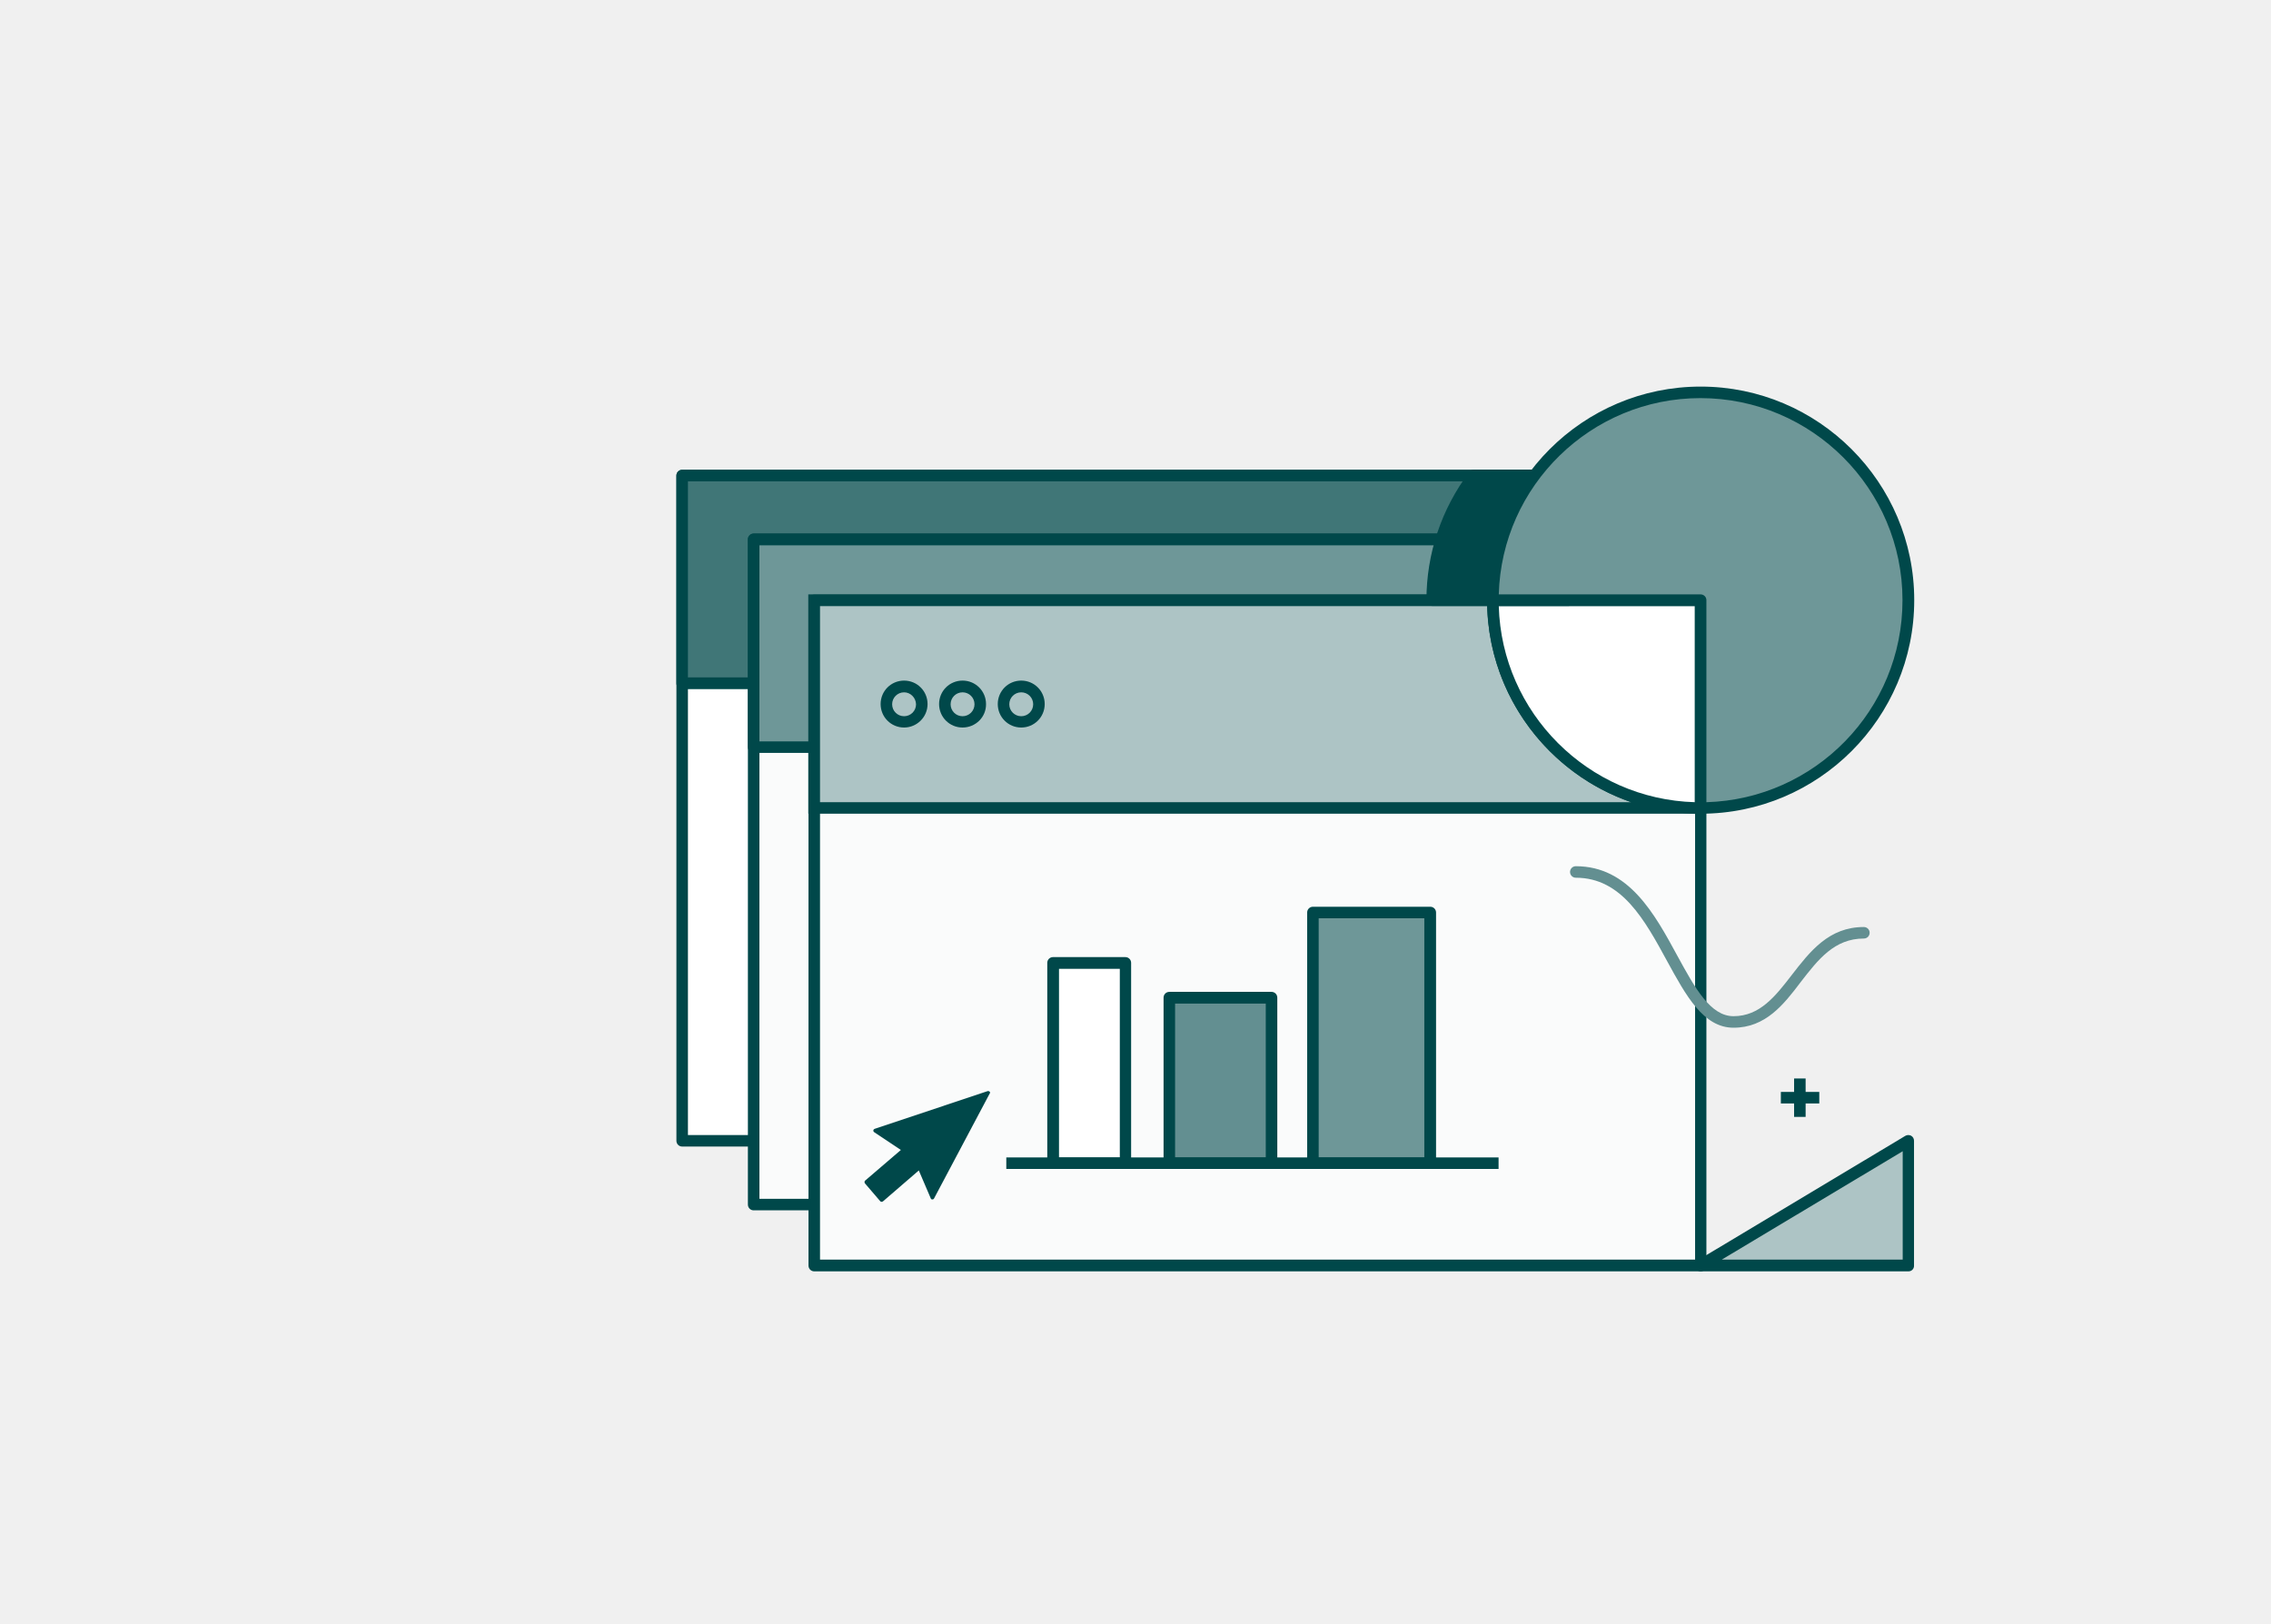
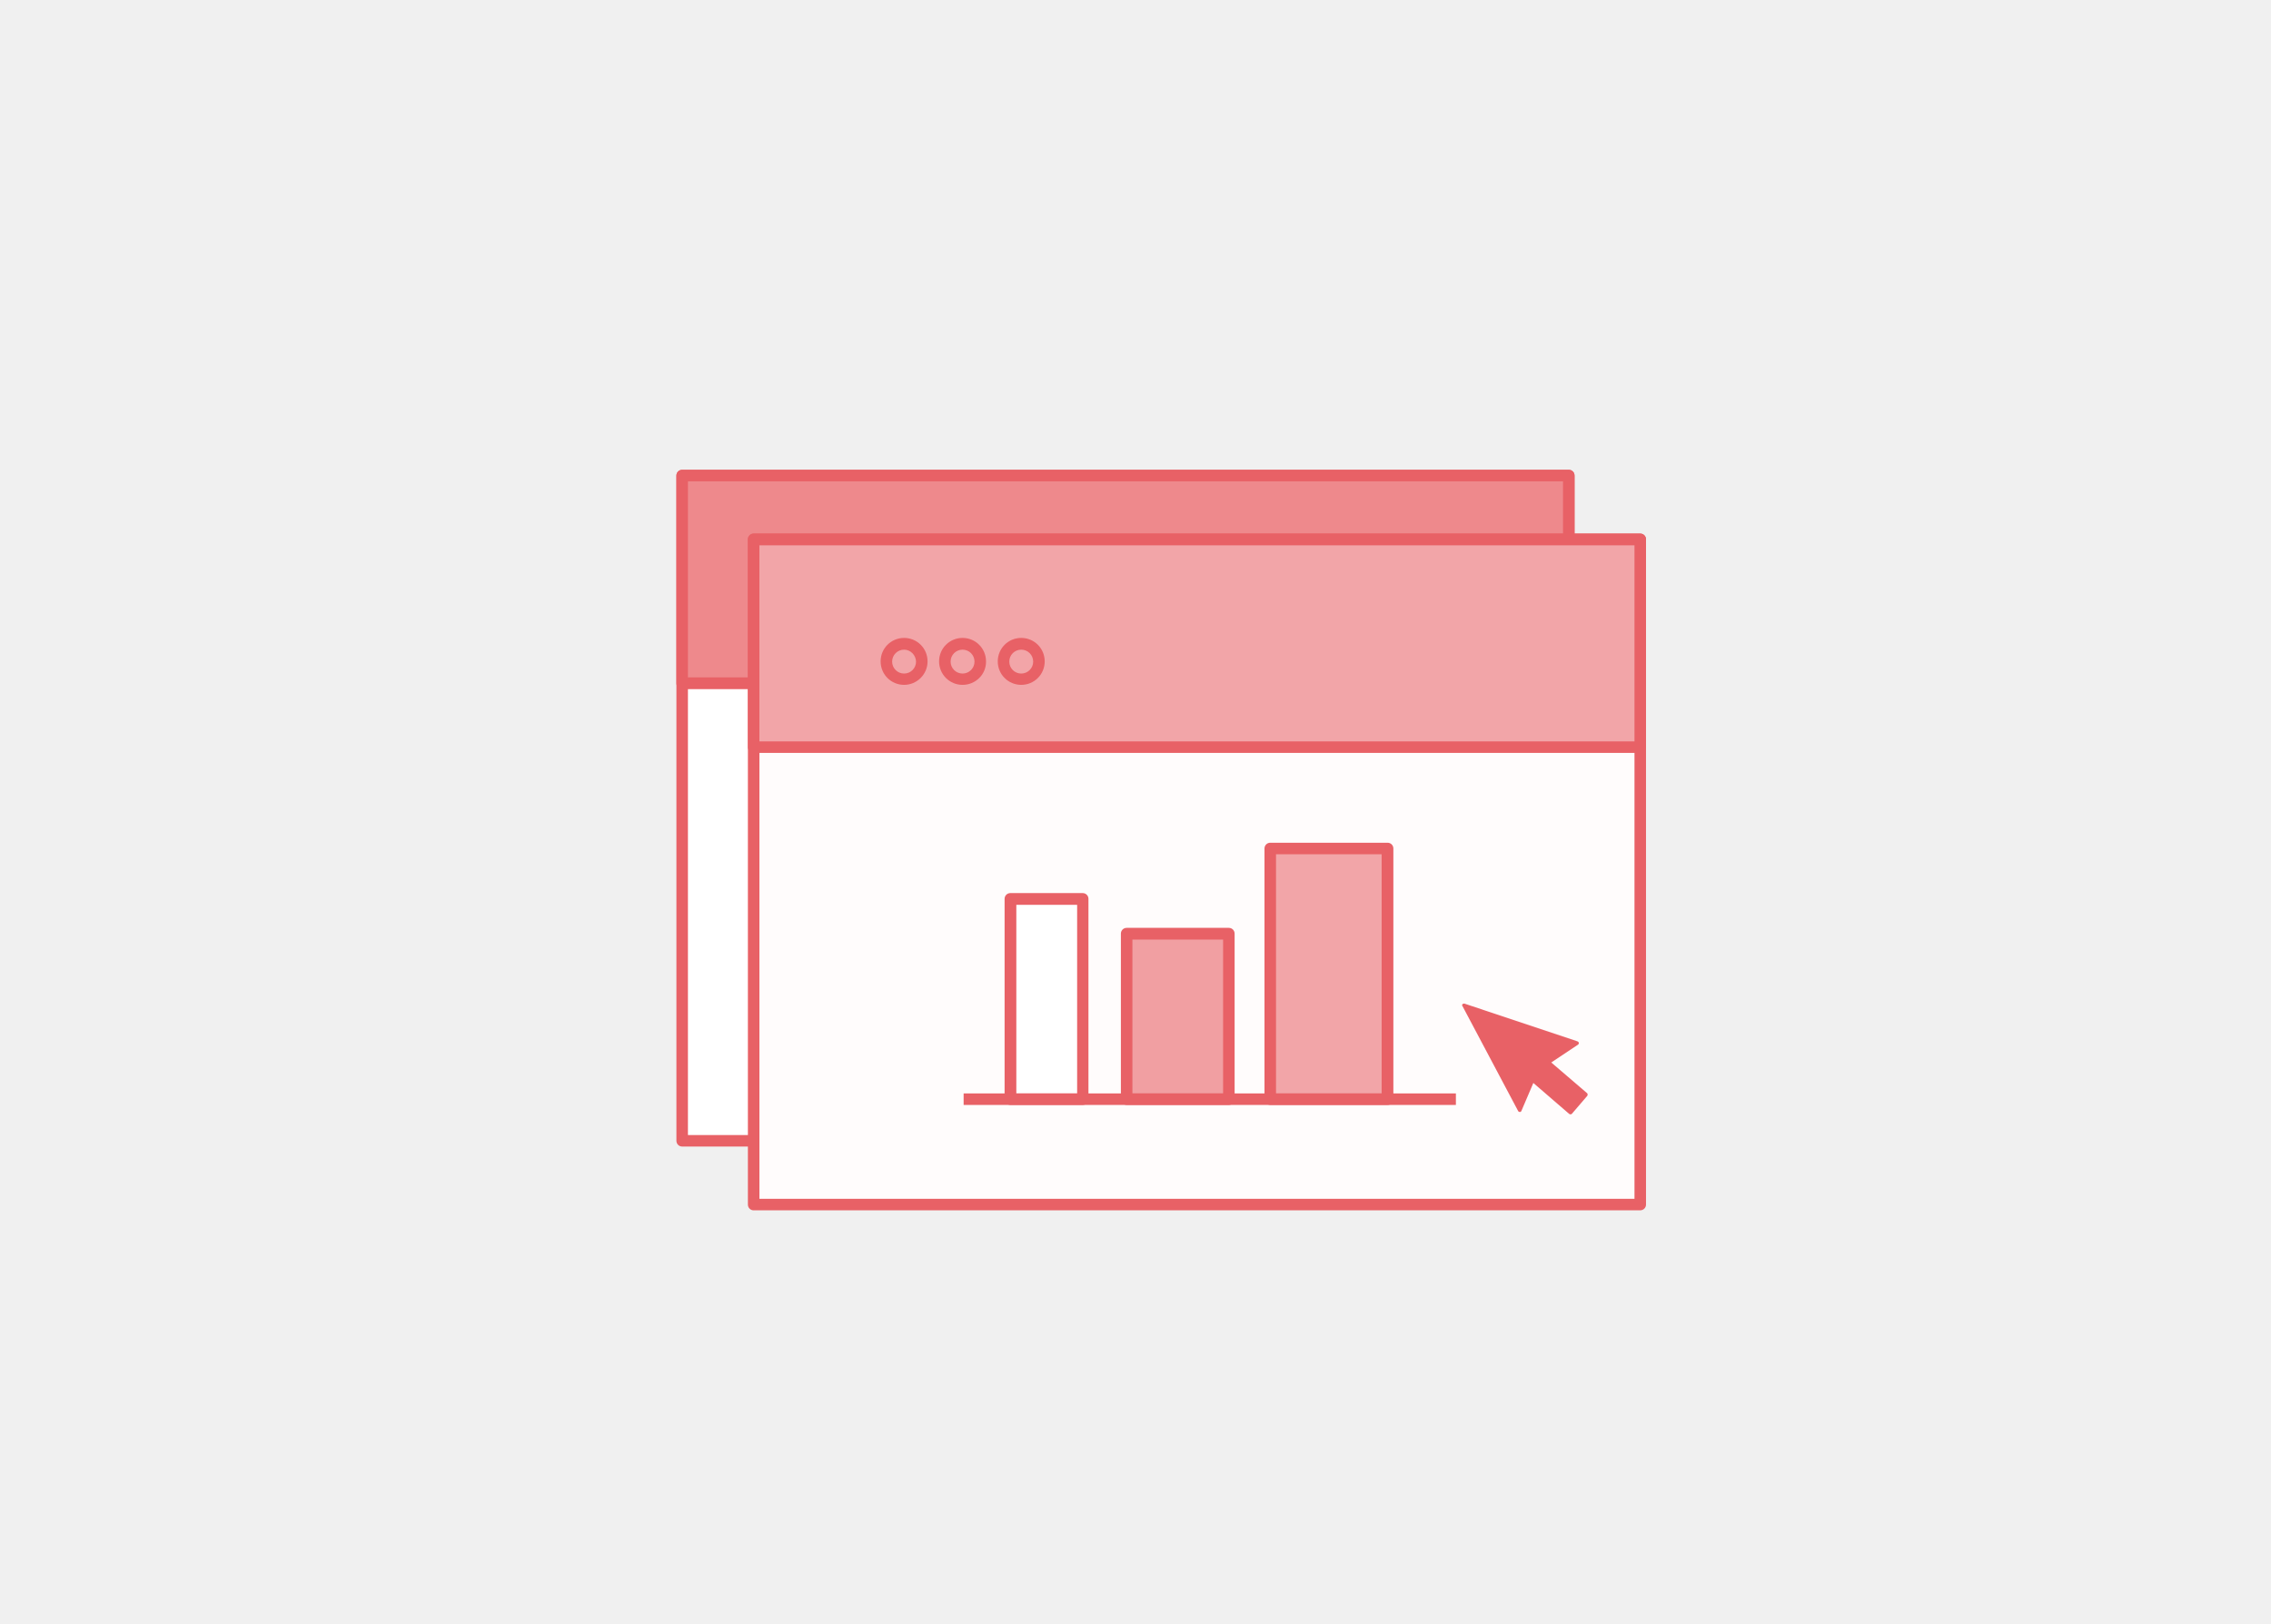
<svg xmlns="http://www.w3.org/2000/svg" version="1.1" id="Layer_1" x="0px" y="0px" viewBox="0 0 1064.3 760.8" style="enable-background:new 0 0 1064.3 760.8;" xml:space="preserve">
  <style type="text/css">
	.st0{fill:#FFFFFF;}
- 	.st1{fill:#00484A;}
- 	.st2{fill:#407677;}
- 	.st3{fill:#FAFBFB;}
- 	.st4{fill:#6E9798;}
- 	.st5{fill:#ADC4C5;}
- 	.st6{fill:#638F91;}
- 	.st7{fill:none;}
+ 	.st1{fill:#E86166;}
+ 	.st2{fill:#EE898C;}
+ 	.st3{fill:#FFFCFC;}
+ 	.st4{fill:#F2A5A8;}
+ 	.st5{fill:#F19FA2;}
</style>
  <g>
    <g>
      <g>
        <rect x="319.7" y="222.8" class="st0" width="415.5" height="311.8" />
        <path class="st1" d="M735.2,537.4H319.7c-1.5,0-2.7-1.2-2.7-2.7V222.9c0-1.5,1.2-2.7,2.7-2.7h415.5c1.5,0,2.7,1.2,2.7,2.7v311.8     C737.9,536.2,736.7,537.4,735.2,537.4z M322.4,532h410.1V225.6H322.4V532z" />
      </g>
      <g>
        <rect x="319.7" y="222.8" class="st2" width="415.5" height="97.4" />
        <path class="st1" d="M735.2,323H319.7c-1.5,0-2.7-1.2-2.7-2.7v-97.4c0-1.5,1.2-2.7,2.7-2.7h415.5c1.5,0,2.7,1.2,2.7,2.7v97.4     C737.9,321.7,736.7,323,735.2,323z M322.4,317.5h410.1v-91.9H322.4V317.5z" />
      </g>
    </g>
    <g>
      <g>
        <rect x="353.2" y="252.8" class="st3" width="415.5" height="311.8" />
        <path class="st1" d="M768.6,567.3H353.2c-1.5,0-2.7-1.2-2.7-2.7V252.8c0-1.5,1.2-2.7,2.7-2.7h415.5c1.5,0,2.7,1.2,2.7,2.7v311.8     C771.4,566.1,770.2,567.3,768.6,567.3z M355.9,561.9H766V255.5H355.9V561.9z" />
      </g>
      <g>
        <rect x="353.2" y="252.8" class="st4" width="415.5" height="97.4" />
        <path class="st1" d="M768.6,352.9H353.2c-1.5,0-2.7-1.2-2.7-2.7v-97.4c0-1.5,1.2-2.7,2.7-2.7h415.5c1.5,0,2.7,1.2,2.7,2.7v97.4     C771.4,351.7,770.2,352.9,768.6,352.9z M355.9,347.5H766v-91.9H355.9V347.5z" />
      </g>
    </g>
    <g>
      <g>
-         <rect x="381.6" y="281.4" class="st3" width="415.5" height="311.8" />
-         <path class="st1" d="M797,595.9H381.6c-1.5,0-2.7-1.2-2.7-2.7V281.4c0-1.5,1.2-2.7,2.7-2.7H797c1.5,0,2.7,1.2,2.7,2.7v311.8     C799.7,594.7,798.5,595.9,797,595.9z M384.3,590.4h410.1V284.1H384.3V590.4z" />
-       </g>
-       <g>
-         <path class="st5" d="M797,378.7H381.6v-97.4h318.1C699.6,335.1,743.2,378.7,797,378.7z" />
-         <path class="st1" d="M797,381.4H378.8V278.6h323.5v2.7c0,52.2,42.5,94.7,94.7,94.7V381.4L797,381.4z M384.3,376h380.1     c-38.4-13.3-66.3-49.3-67.4-91.9H384.3V376z" />
-       </g>
-       <g>
        <g>
-           <path class="st1" d="M423.7,341c-6.1,0-11-4.9-11-11c0-6.1,4.9-11,11-11c6.1,0,11,4.9,11,11C434.7,336.1,429.7,341,423.7,341z       M423.7,324.5c-3.1,0-5.6,2.5-5.6,5.6c0,3.1,2.5,5.6,5.6,5.6c3.1,0,5.6-2.5,5.6-5.6C429.2,327,426.7,324.5,423.7,324.5z" />
+           <path class="st1" d="M423.7,321c-6.1,0-11-4.9-11-11s4.9-11,11-11s11,4.9,11,11S429.7,321,423.7,321z M423.7,304.5      c-3.1,0-5.6,2.5-5.6,5.6s2.5,5.6,5.6,5.6s5.6-2.5,5.6-5.6C429.2,307,426.7,304.5,423.7,304.5z" />
        </g>
        <g>
-           <path class="st1" d="M451.1,341c-6.1,0-11-4.9-11-11c0-6.1,4.9-11,11-11c6.1,0,11,4.9,11,11C462.2,336.1,457.2,341,451.1,341z       M451.1,324.5c-3.1,0-5.6,2.5-5.6,5.6c0,3.1,2.5,5.6,5.6,5.6s5.6-2.5,5.6-5.6C456.7,327,454.2,324.5,451.1,324.5z" />
+           <path class="st1" d="M451.1,321c-6.1,0-11-4.9-11-11s4.9-11,11-11s11,4.9,11,11C462.2,316.1,457.2,321,451.1,321z M451.1,304.5      c-3.1,0-5.6,2.5-5.6,5.6s2.5,5.6,5.6,5.6s5.6-2.5,5.6-5.6S454.2,304.5,451.1,304.5z" />
        </g>
        <g>
-           <path class="st1" d="M478.6,341c-6.1,0-11-4.9-11-11c0-6.1,4.9-11,11-11c6.1,0,11,4.9,11,11C489.6,336.1,484.7,341,478.6,341z       M478.6,324.5c-3.1,0-5.6,2.5-5.6,5.6c0,3.1,2.5,5.6,5.6,5.6c3.1,0,5.6-2.5,5.6-5.6C484.2,327,481.7,324.5,478.6,324.5z" />
+           <path class="st1" d="M478.6,321c-6.1,0-11-4.9-11-11s4.9-11,11-11s11,4.9,11,11S484.7,321,478.6,321z M478.6,304.5      c-3.1,0-5.6,2.5-5.6,5.6s2.5,5.6,5.6,5.6s5.6-2.5,5.6-5.6S481.7,304.5,478.6,304.5z" />
        </g>
      </g>
      <g>
        <g>
-           <rect x="615.3" y="427.7" class="st4" width="55" height="117.6" />
-           <path class="st1" d="M670.3,547.9h-55c-1.5,0-2.7-1.2-2.7-2.7V427.7c0-1.5,1.2-2.7,2.7-2.7h55c1.5,0,2.7,1.2,2.7,2.7v117.6      C673,546.7,671.8,547.9,670.3,547.9z M618,542.5h49.5V430.4H618V542.5z" />
+           <rect x="595.3" y="397.7" class="st4" width="55" height="117.6" />
+           <path class="st1" d="M650.3,517.9h-55c-1.5,0-2.7-1.2-2.7-2.7V397.7c0-1.5,1.2-2.7,2.7-2.7h55c1.5,0,2.7,1.2,2.7,2.7v117.6      C653,516.7,651.8,517.9,650.3,517.9z M598,512.5h49.5V400.4H598V512.5z" />
        </g>
        <g>
          <g>
-             <rect x="547.9" y="467.6" class="st6" width="47.9" height="77.6" />
+             <rect x="527.9" y="437.6" class="st5" width="47.9" height="77.6" />
          </g>
          <g>
-             <path class="st1" d="M595.9,547.9h-47.9c-1.5,0-2.7-1.2-2.7-2.7v-77.6c0-1.5,1.2-2.7,2.7-2.7h47.9c1.5,0,2.7,1.2,2.7,2.7v77.6       C598.6,546.7,597.4,547.9,595.9,547.9z M550.7,542.5h42.5v-72.1h-42.5V542.5L550.7,542.5z" />
+             <path class="st1" d="M575.9,517.9H528c-1.5,0-2.7-1.2-2.7-2.7v-77.6c0-1.5,1.2-2.7,2.7-2.7h47.9c1.5,0,2.7,1.2,2.7,2.7v77.6       C578.6,516.7,577.4,517.9,575.9,517.9z M530.7,512.5h42.5v-72.1h-42.5V512.5L530.7,512.5z" />
          </g>
        </g>
        <g>
-           <rect x="493.5" y="451.3" class="st0" width="33.9" height="93.9" />
-           <path class="st1" d="M527.4,547.9h-33.9c-1.5,0-2.7-1.2-2.7-2.7v-93.9c0-1.5,1.2-2.7,2.7-2.7h33.9c1.5,0,2.7,1.2,2.7,2.7v93.9      C530.2,546.7,529,547.9,527.4,547.9z M496.3,542.5h28.5v-88.4h-28.5V542.5z" />
+           <rect x="473.5" y="421.3" class="st0" width="33.9" height="93.9" />
+           <path class="st1" d="M507.4,517.9h-33.9c-1.5,0-2.7-1.2-2.7-2.7v-93.9c0-1.5,1.2-2.7,2.7-2.7h33.9c1.5,0,2.7,1.2,2.7,2.7v93.9      C510.2,516.7,509,517.9,507.4,517.9z M476.3,512.5h28.5v-88.4h-28.5V512.5z" />
        </g>
        <g>
-           <rect x="471.6" y="542.5" class="st1" width="230.7" height="5.4" />
+           <rect x="451.6" y="512.5" class="st1" width="230.7" height="5.4" />
        </g>
      </g>
    </g>
-     <g>
-       <path class="st0" d="M797,281.4v97.4c-53.8,0-97.4-43.6-97.4-97.4H797L797,281.4z" />
-       <path class="st1" d="M797,381.4c-55.2,0-100.1-44.9-100.1-100.1c0-1.5,1.2-2.7,2.7-2.7H797c1.5,0,2.7,1.2,2.7,2.7v97.4    C799.7,380.3,798.5,381.4,797,381.4z M702.4,284.1c1.4,50,41.9,90.5,91.9,91.9v-91.9H702.4z" />
-     </g>
-     <path class="st1" d="M735.2,220.1h-44.4c-0.9,0-1.7,0.3-2.2,1.1c-13.1,17.4-20.1,38.3-20.1,60.1c0,1.5,1.2,2.7,2.7,2.7h64   c1.5,0,2.7-1.2,2.7-2.7v-58.5C737.9,221.3,736.7,220.1,735.2,220.1z" />
-     <g>
-       <path class="st4" d="M894.4,281.4c0,53.8-43.6,97.4-97.4,97.4v-97.4h-97.4c0-53.8,43.6-97.4,97.4-97.4    C850.8,183.9,894.4,227.5,894.4,281.4z" />
-       <path class="st1" d="M797,381.4c-1.5,0-2.7-1.2-2.7-2.7v-94.7h-94.7c-1.5,0-2.7-1.2-2.7-2.7c0-55.2,44.9-100.1,100.1-100.1    c55.2,0,100.1,44.9,100.1,100.1S852.2,381.4,797,381.4z M702.4,278.6H797c1.5,0,2.7,1.2,2.7,2.7V376c51-1.5,91.9-43.3,91.9-94.7    c0-52.2-42.5-94.7-94.7-94.7C745.7,186.6,703.8,227.6,702.4,278.6z" />
-     </g>
-     <path class="st1" d="M463.8,511.7c-0.2-0.3-0.6-0.3-0.9-0.3l-53,17.7c-0.3,0.1-0.5,0.3-0.6,0.7c-0.1,0.3,0.1,0.6,0.3,0.8l12.6,8.4   l-16.8,14.4c-0.3,0.3-0.3,0.8-0.1,1.2l7.2,8.4c0.1,0.1,0.3,0.3,0.6,0.3h0.1c0.2,0,0.4-0.1,0.6-0.2l16.8-14.5l5.6,13.1   c0.1,0.3,0.4,0.5,0.7,0.5c0.3,0,0.6-0.1,0.8-0.4l26.2-49.4C464.1,512.3,464,511.9,463.8,511.7z" />
-     <g>
-       <path class="st6" d="M812.4,481.7c-14.1,0-22.3-15.1-31.1-31.2c-10.5-19.3-21.3-39.1-42.8-39.1c-1.5,0-2.7-1.2-2.7-2.7    s1.2-2.7,2.7-2.7c24.8,0,36.9,22.3,47.6,42c8.3,15.2,15.5,28.3,26.3,28.3c12.3,0,19.6-9.3,27.3-19.3c8.6-11.1,17.4-22.5,33.8-22.5    c1.5,0,2.7,1.2,2.7,2.7s-1.2,2.7-2.7,2.7c-13.8,0-21.4,9.8-29.6,20.4C835.9,470.9,827.4,481.7,812.4,481.7z" />
-     </g>
-     <g>
-       <polygon class="st5" points="797,593.1 894.4,593.1 894.4,534.8   " />
-       <path class="st1" d="M894.4,595.9H797c-1.2,0-2.3-0.8-2.7-2c-0.3-1.2,0.1-2.4,1.2-3.1l97.4-58.4c0.8-0.5,1.9-0.5,2.7-0.1    c0.9,0.5,1.4,1.4,1.4,2.4v58.4C897.1,594.7,895.9,595.9,894.4,595.9z M806.9,590.4h84.8v-50.8L806.9,590.4z" />
-     </g>
-     <g>
-       <g>
-         <line class="st7" x1="834.6" y1="514.5" x2="852.5" y2="514.5" />
-         <rect x="834.6" y="511.8" class="st1" width="18" height="5.4" />
-       </g>
-       <g>
-         <line class="st7" x1="843.5" y1="523.5" x2="843.5" y2="505.5" />
-         <rect x="840.8" y="505.5" class="st1" width="5.4" height="18" />
-       </g>
-     </g>
+     <path class="st1" d="M685.4,470.7c0.2-0.3,0.6-0.3,0.9-0.3l53,17.7c0.3,0.1,0.5,0.3,0.6,0.7c0.1,0.3-0.1,0.6-0.3,0.8L727,498   l16.8,14.4c0.3,0.3,0.3,0.8,0.1,1.2l-7.2,8.4c-0.1,0.1-0.3,0.3-0.6,0.3H736c-0.2,0-0.4-0.1-0.6-0.2l-16.8-14.5l-5.6,13.1   c-0.1,0.3-0.4,0.5-0.7,0.5c-0.3,0-0.6-0.1-0.8-0.4l-26.2-49.4C685.1,471.3,685.2,470.9,685.4,470.7z" />
  </g>
</svg>
